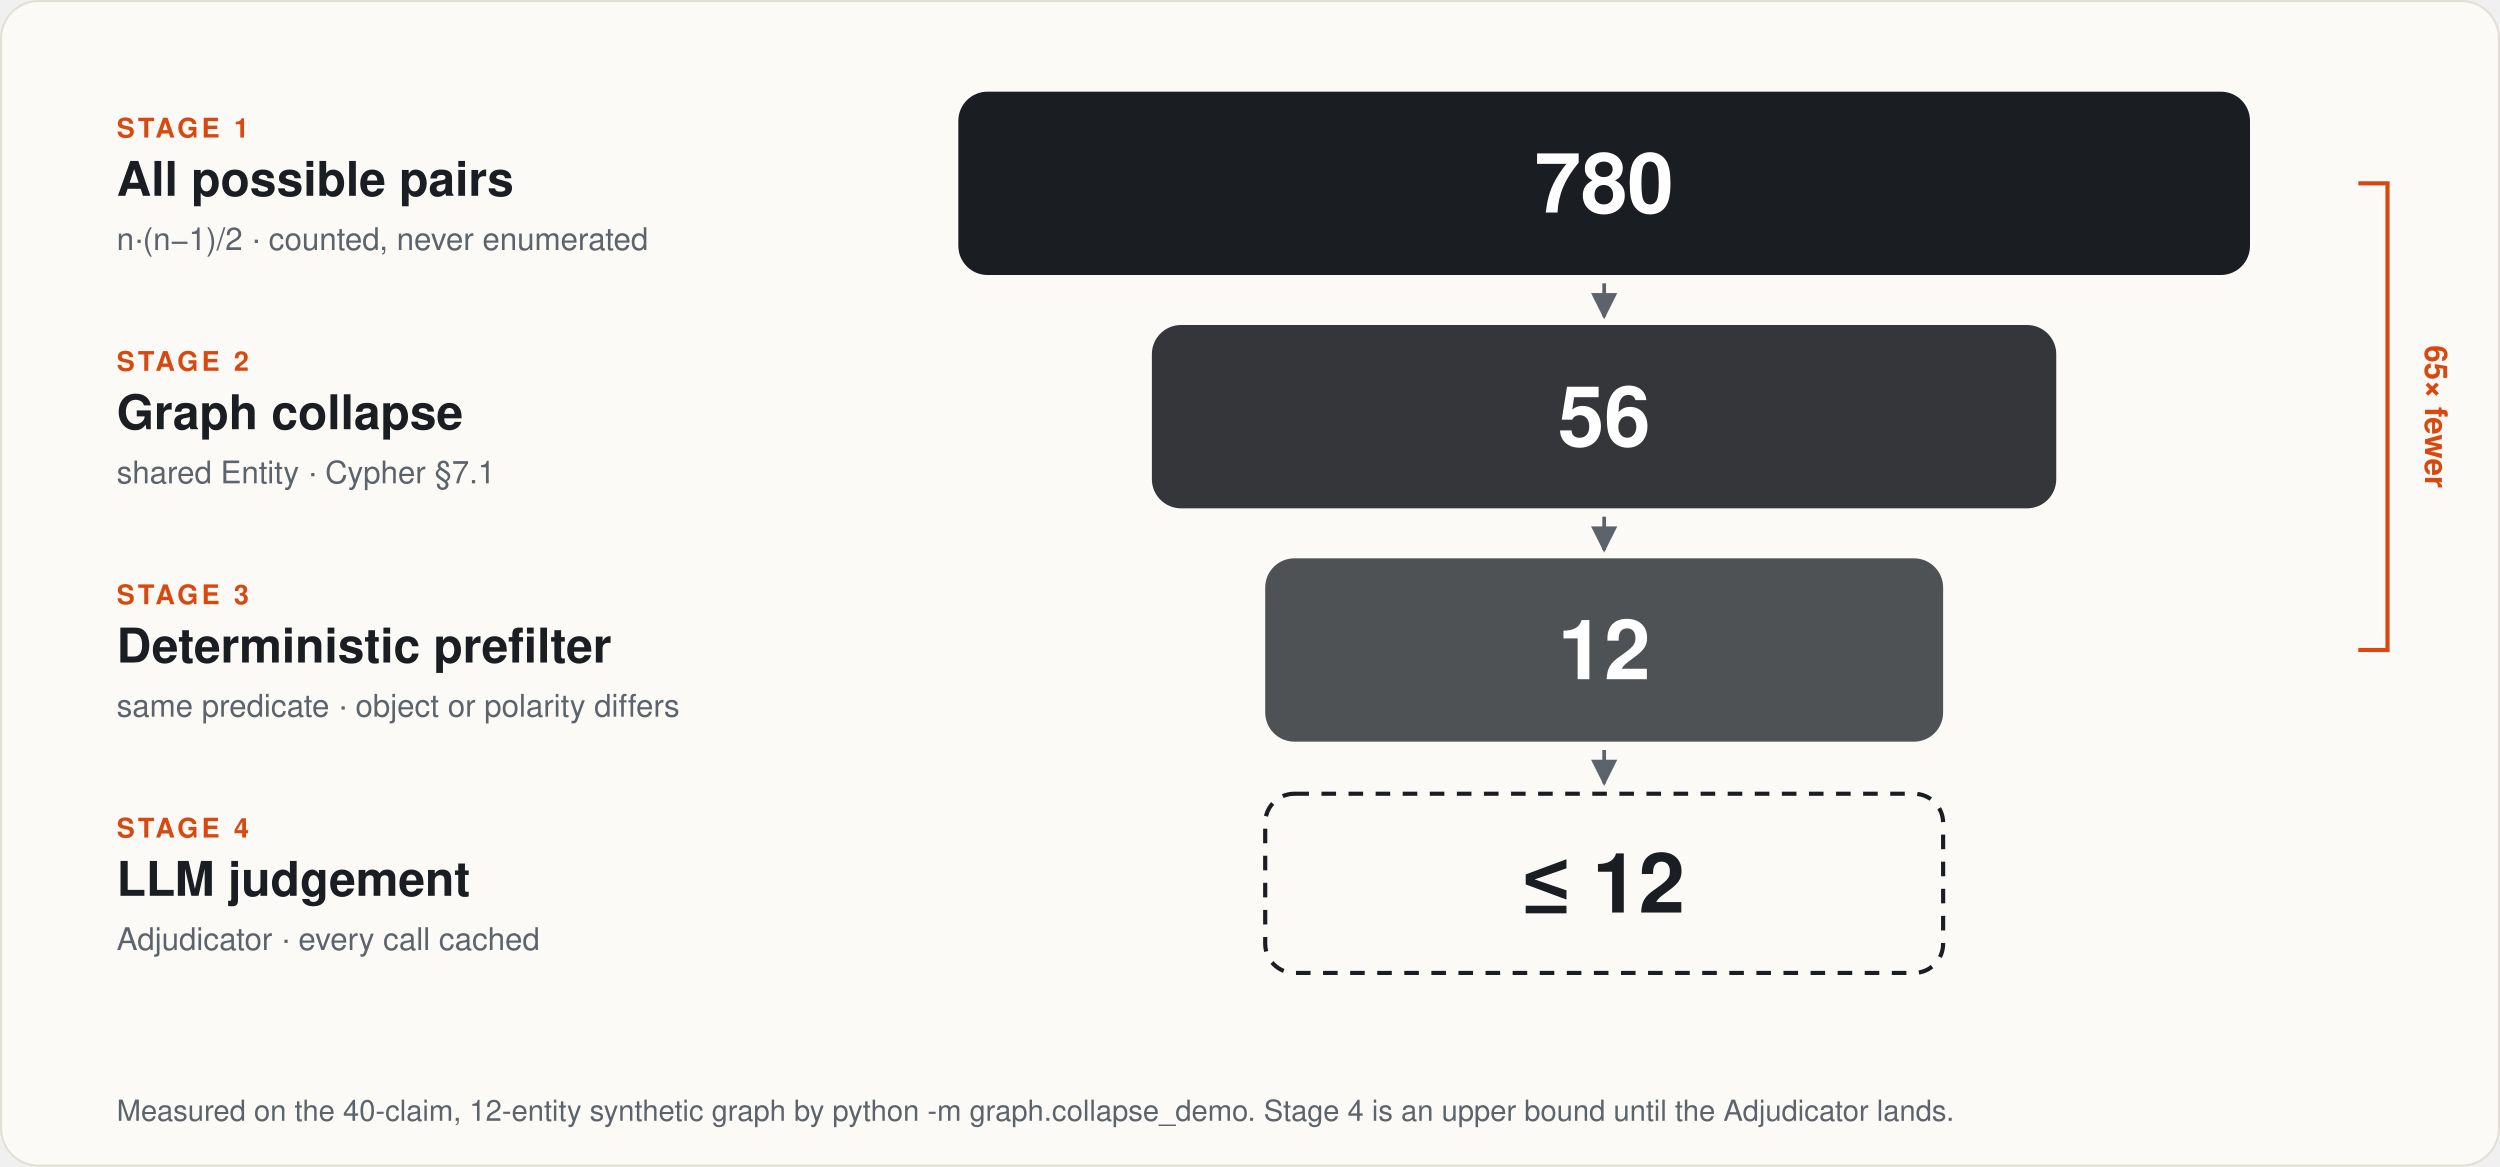
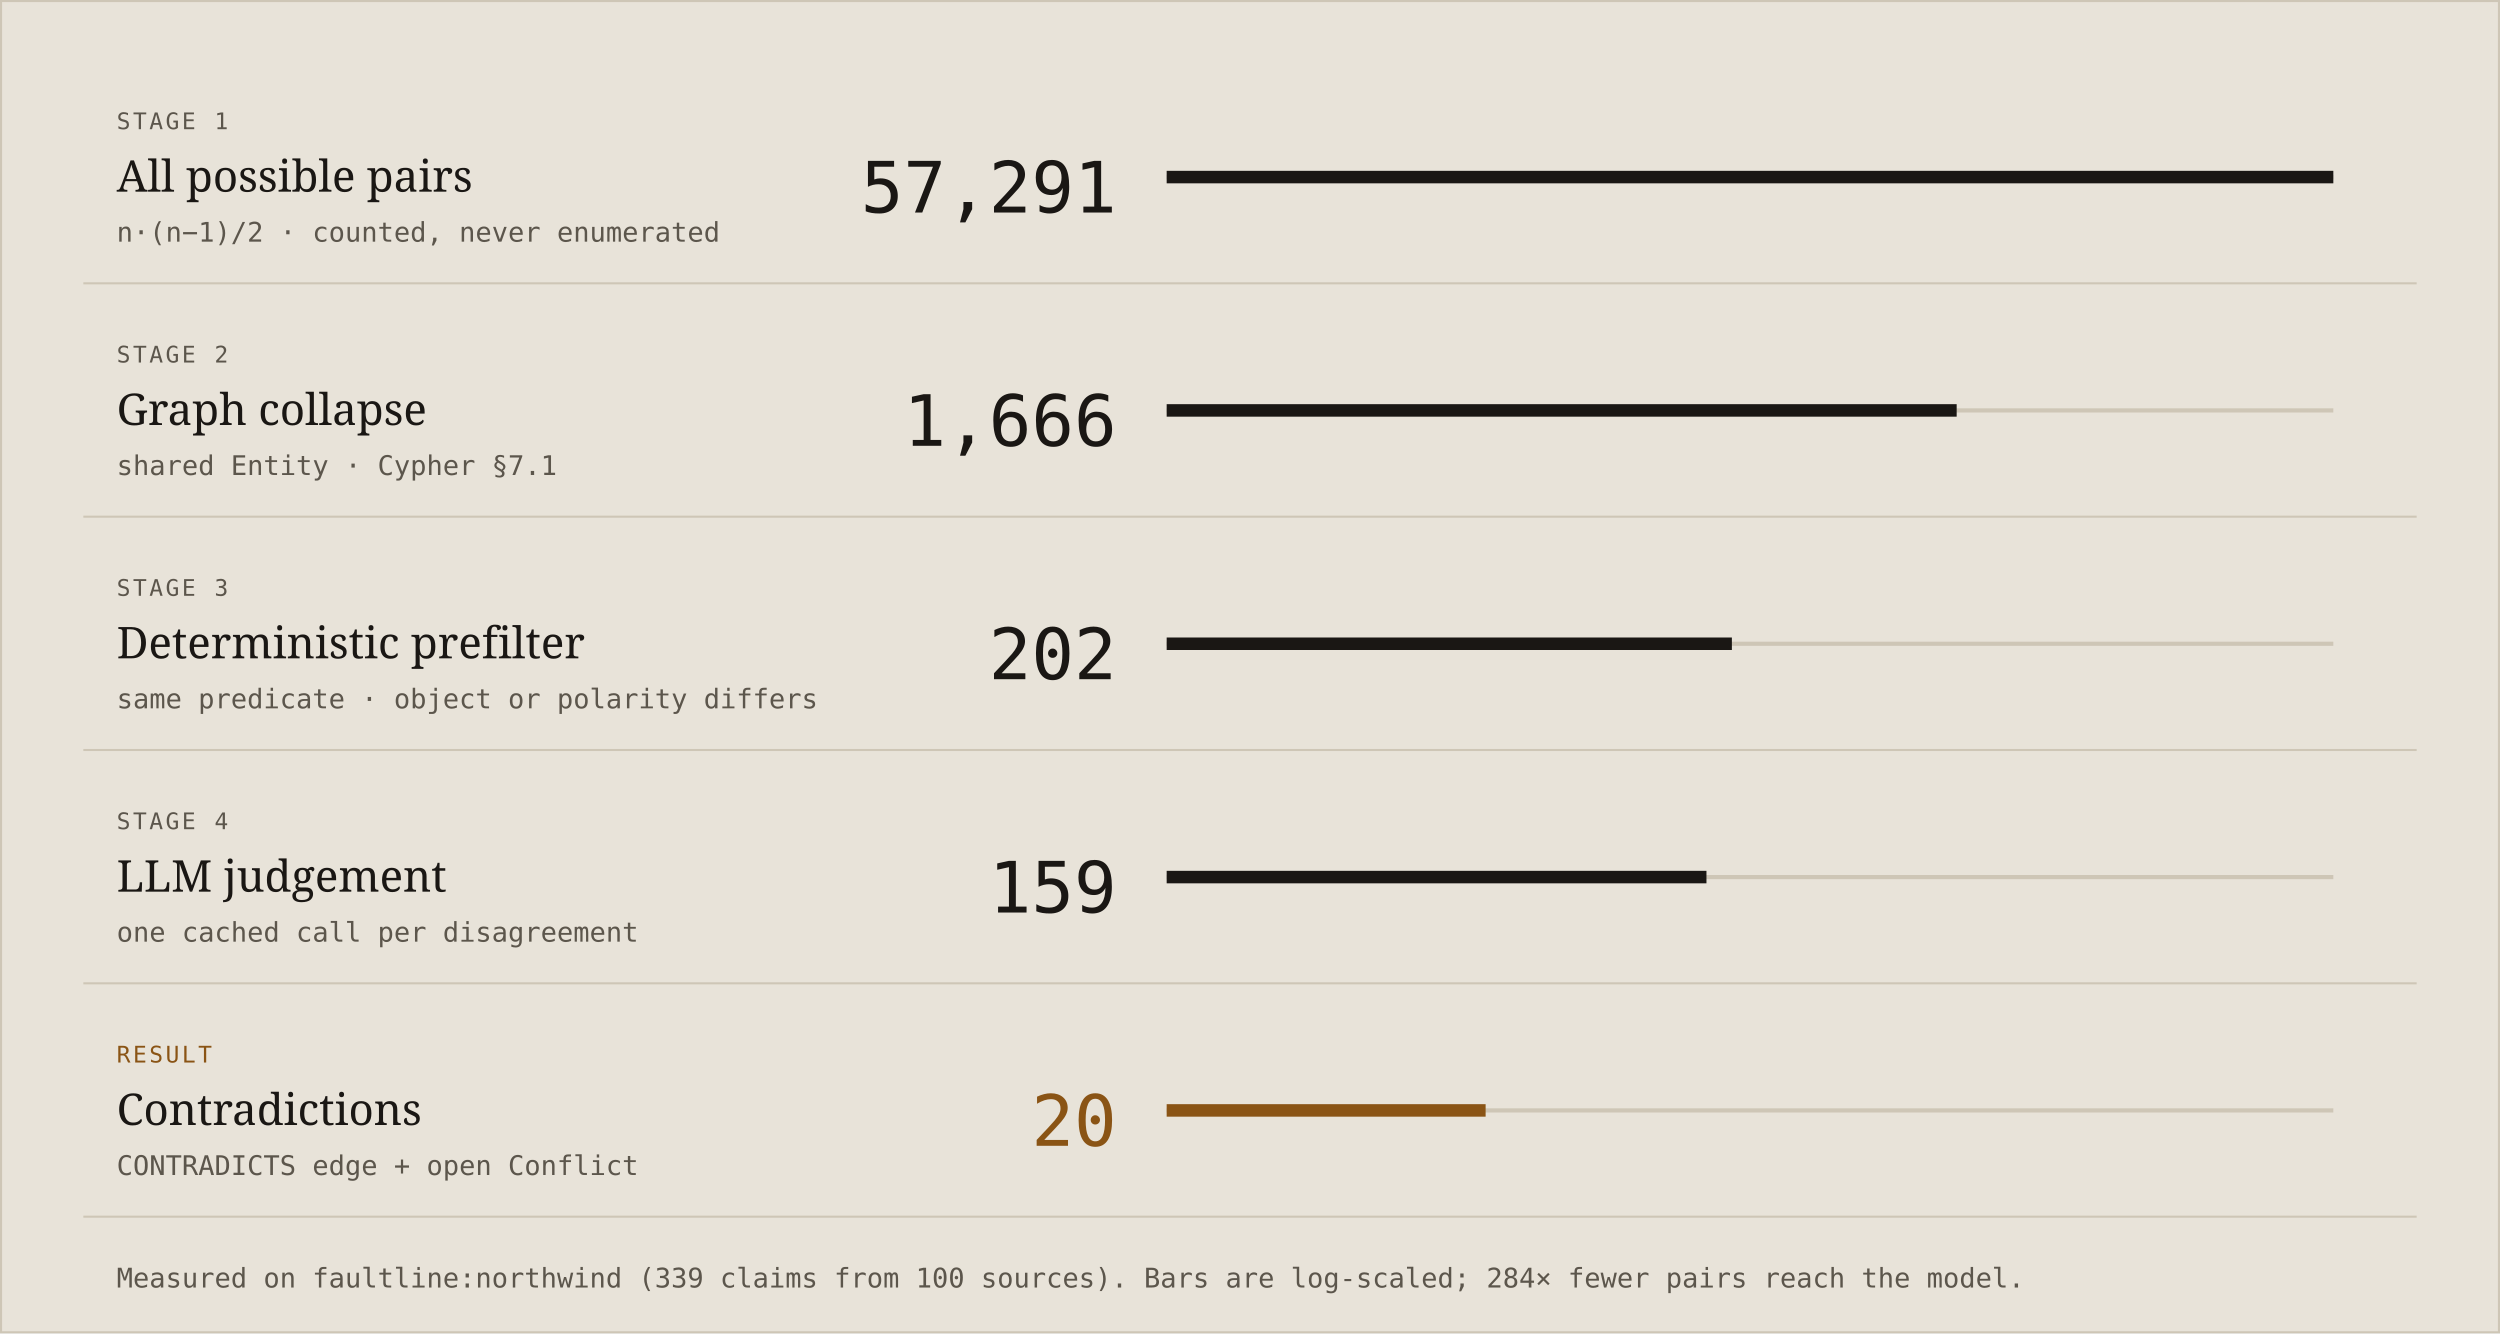
- <svg xmlns="http://www.w3.org/2000/svg" width="1200" height="560" viewBox="0 0 1200 560" role="img" aria-labelledby="t d">
-   <rect x="0.5" y="0.5" width="1199" height="559" rx="18" fill="#FBFAF7" stroke="#E3DFD6" />
-   <defs>
-     <marker id="ar-muted" viewBox="0 0 10 10" refX="9" refY="5" markerWidth="7" markerHeight="7" orient="auto-start-reverse">
-       <path d="M0 0L10 5L0 10z" fill="#5C636B" />
-     </marker>
-   </defs>
-   <text x="56.0" y="66.0" font-family="-apple-system, BlinkMacSystemFont, 'Segoe UI', Helvetica, Arial, sans-serif" font-size="13" font-weight="700" fill="#D9480F" text-anchor="start" letter-spacing="1.6">STAGE 1</text>
-   <text x="56.0" y="94.0" font-family="-apple-system, BlinkMacSystemFont, 'Segoe UI', Helvetica, Arial, sans-serif" font-size="23" font-weight="650" fill="#1A1D21" text-anchor="start">All possible pairs</text>
-   <text x="56.0" y="120.0" font-family="-apple-system, BlinkMacSystemFont, 'Segoe UI', Helvetica, Arial, sans-serif" font-size="15" font-weight="400" fill="#5C636B" text-anchor="start">n·(n−1)/2 · counted, never enumerated</text>
-   <rect x="460.0" y="44" width="620.0" height="88" rx="14" fill="#1A1D21" fill-opacity="1.00" />
-   <text x="770.0" y="102.0" font-family="-apple-system, BlinkMacSystemFont, 'Segoe UI', Helvetica, Arial, sans-serif" font-size="40" font-weight="750" fill="#FFFFFF" text-anchor="middle">780</text>
-   <line x1="770.0" y1="136.0" x2="770.0" y2="152.0" stroke="#5C636B" stroke-width="1.8" marker-end="url(#ar-muted)" />
-   <text x="56.0" y="178.0" font-family="-apple-system, BlinkMacSystemFont, 'Segoe UI', Helvetica, Arial, sans-serif" font-size="13" font-weight="700" fill="#D9480F" text-anchor="start" letter-spacing="1.6">STAGE 2</text>
-   <text x="56.0" y="206.0" font-family="-apple-system, BlinkMacSystemFont, 'Segoe UI', Helvetica, Arial, sans-serif" font-size="23" font-weight="650" fill="#1A1D21" text-anchor="start">Graph collapse</text>
-   <text x="56.0" y="232.0" font-family="-apple-system, BlinkMacSystemFont, 'Segoe UI', Helvetica, Arial, sans-serif" font-size="15" font-weight="400" fill="#5C636B" text-anchor="start">shared Entity · Cypher §7.1</text>
-   <rect x="552.9" y="156" width="434.1" height="88" rx="14" fill="#1A1D21" fill-opacity="0.88" />
-   <text x="770.0" y="214.0" font-family="-apple-system, BlinkMacSystemFont, 'Segoe UI', Helvetica, Arial, sans-serif" font-size="40" font-weight="750" fill="#FFFFFF" text-anchor="middle">56</text>
-   <line x1="770.0" y1="248.0" x2="770.0" y2="264.0" stroke="#5C636B" stroke-width="1.8" marker-end="url(#ar-muted)" />
-   <text x="56.0" y="290.0" font-family="-apple-system, BlinkMacSystemFont, 'Segoe UI', Helvetica, Arial, sans-serif" font-size="13" font-weight="700" fill="#D9480F" text-anchor="start" letter-spacing="1.6">STAGE 3</text>
-   <text x="56.0" y="318.0" font-family="-apple-system, BlinkMacSystemFont, 'Segoe UI', Helvetica, Arial, sans-serif" font-size="23" font-weight="650" fill="#1A1D21" text-anchor="start">Deterministic prefilter</text>
-   <text x="56.0" y="344.0" font-family="-apple-system, BlinkMacSystemFont, 'Segoe UI', Helvetica, Arial, sans-serif" font-size="15" font-weight="400" fill="#5C636B" text-anchor="start">same predicate · object or polarity differs</text>
-   <rect x="607.3" y="268" width="325.4" height="88" rx="14" fill="#1A1D21" fill-opacity="0.76" />
-   <text x="770.0" y="326.0" font-family="-apple-system, BlinkMacSystemFont, 'Segoe UI', Helvetica, Arial, sans-serif" font-size="40" font-weight="750" fill="#FFFFFF" text-anchor="middle">12</text>
-   <line x1="770.0" y1="360.0" x2="770.0" y2="376.0" stroke="#5C636B" stroke-width="1.8" marker-end="url(#ar-muted)" />
-   <text x="56.0" y="402.0" font-family="-apple-system, BlinkMacSystemFont, 'Segoe UI', Helvetica, Arial, sans-serif" font-size="13" font-weight="700" fill="#D9480F" text-anchor="start" letter-spacing="1.6">STAGE 4</text>
-   <text x="56.0" y="430.0" font-family="-apple-system, BlinkMacSystemFont, 'Segoe UI', Helvetica, Arial, sans-serif" font-size="23" font-weight="650" fill="#1A1D21" text-anchor="start">LLM judgement</text>
-   <text x="56.0" y="456.0" font-family="-apple-system, BlinkMacSystemFont, 'Segoe UI', Helvetica, Arial, sans-serif" font-size="15" font-weight="400" fill="#5C636B" text-anchor="start">Adjudicator · every call cached</text>
-   <rect x="607.3" y="381" width="325.4" height="86" rx="14" fill="none" stroke="#1A1D21" stroke-width="2" stroke-dasharray="7 6" />
-   <text x="770.0" y="438.0" font-family="-apple-system, BlinkMacSystemFont, 'Segoe UI', Helvetica, Arial, sans-serif" font-size="40" font-weight="750" fill="#1A1D21" text-anchor="middle">≤ 12</text>
-   <path d="M1132 88 H1146 V312 H1132" fill="none" stroke="#D9480F" stroke-width="2" />
-   <g transform="translate(1164 200) rotate(90)">
-     <text x="0.0" y="0.0" font-family="-apple-system, BlinkMacSystemFont, 'Segoe UI', Helvetica, Arial, sans-serif" font-size="15" font-weight="700" fill="#D9480F" text-anchor="middle">65× fewer</text>
-   </g>
-   <text x="56.0" y="538.0" font-family="-apple-system, BlinkMacSystemFont, 'Segoe UI', Helvetica, Arial, sans-serif" font-size="14" font-weight="400" fill="#5C636B" text-anchor="start">Measured on the 40-claim, 12-entity synthetic graph by python -m graph.collapse_demo. Stage 4 is an upper bound until the Adjudicator lands.</text>
+ <svg xmlns="http://www.w3.org/2000/svg" width="1200" height="640" viewBox="0 0 1200 640" role="img" aria-labelledby="t d">
+   <rect x="0.5" y="0.5" width="1199" height="639" fill="#E8E3D9" stroke="#CEC6B6" />
+   <line x1="40" y1="136" x2="1160" y2="136" stroke="#CEC6B6" />
+   <text x="56.0" y="62.0" font-family="'JetBrains Mono', ui-monospace, SFMono-Regular, Menlo, Consolas, monospace" font-size="11" font-weight="400" fill="#5C564C" text-anchor="start" letter-spacing="1.2">STAGE 1</text>
+   <text x="56.0" y="92.0" font-family="Spectral, 'Iowan Old Style', Georgia, serif" font-size="21" font-weight="500" fill="#1A1714" text-anchor="start">All possible pairs</text>
+   <text x="56.0" y="116.0" font-family="'JetBrains Mono', ui-monospace, SFMono-Regular, Menlo, Consolas, monospace" font-size="13" font-weight="400" fill="#5C564C" text-anchor="start">n·(n−1)/2 · counted, never enumerated</text>
+   <text x="536.0" y="102.0" font-family="'JetBrains Mono', ui-monospace, SFMono-Regular, Menlo, Consolas, monospace" font-size="34" font-weight="400" fill="#1A1714" text-anchor="end">57,291</text>
+   <rect x="560" y="84" width="560" height="2" fill="#CEC6B6" />
+   <rect x="560" y="82" width="560.0" height="6" fill="#1A1714" />
+   <line x1="40" y1="248" x2="1160" y2="248" stroke="#CEC6B6" />
+   <text x="56.0" y="174.0" font-family="'JetBrains Mono', ui-monospace, SFMono-Regular, Menlo, Consolas, monospace" font-size="11" font-weight="400" fill="#5C564C" text-anchor="start" letter-spacing="1.2">STAGE 2</text>
+   <text x="56.0" y="204.0" font-family="Spectral, 'Iowan Old Style', Georgia, serif" font-size="21" font-weight="500" fill="#1A1714" text-anchor="start">Graph collapse</text>
+   <text x="56.0" y="228.0" font-family="'JetBrains Mono', ui-monospace, SFMono-Regular, Menlo, Consolas, monospace" font-size="13" font-weight="400" fill="#5C564C" text-anchor="start">shared Entity · Cypher §7.1</text>
+   <text x="536.0" y="214.0" font-family="'JetBrains Mono', ui-monospace, SFMono-Regular, Menlo, Consolas, monospace" font-size="34" font-weight="400" fill="#1A1714" text-anchor="end">1,666</text>
+   <rect x="560" y="196" width="560" height="2" fill="#CEC6B6" />
+   <rect x="560" y="194" width="379.2" height="6" fill="#1A1714" />
+   <line x1="40" y1="360" x2="1160" y2="360" stroke="#CEC6B6" />
+   <text x="56.0" y="286.0" font-family="'JetBrains Mono', ui-monospace, SFMono-Regular, Menlo, Consolas, monospace" font-size="11" font-weight="400" fill="#5C564C" text-anchor="start" letter-spacing="1.2">STAGE 3</text>
+   <text x="56.0" y="316.0" font-family="Spectral, 'Iowan Old Style', Georgia, serif" font-size="21" font-weight="500" fill="#1A1714" text-anchor="start">Deterministic prefilter</text>
+   <text x="56.0" y="340.0" font-family="'JetBrains Mono', ui-monospace, SFMono-Regular, Menlo, Consolas, monospace" font-size="13" font-weight="400" fill="#5C564C" text-anchor="start">same predicate · object or polarity differs</text>
+   <text x="536.0" y="326.0" font-family="'JetBrains Mono', ui-monospace, SFMono-Regular, Menlo, Consolas, monospace" font-size="34" font-weight="400" fill="#1A1714" text-anchor="end">202</text>
+   <rect x="560" y="308" width="560" height="2" fill="#CEC6B6" />
+   <rect x="560" y="306" width="271.3" height="6" fill="#1A1714" />
+   <line x1="40" y1="472" x2="1160" y2="472" stroke="#CEC6B6" />
+   <text x="56.0" y="398.0" font-family="'JetBrains Mono', ui-monospace, SFMono-Regular, Menlo, Consolas, monospace" font-size="11" font-weight="400" fill="#5C564C" text-anchor="start" letter-spacing="1.2">STAGE 4</text>
+   <text x="56.0" y="428.0" font-family="Spectral, 'Iowan Old Style', Georgia, serif" font-size="21" font-weight="500" fill="#1A1714" text-anchor="start">LLM judgement</text>
+   <text x="56.0" y="452.0" font-family="'JetBrains Mono', ui-monospace, SFMono-Regular, Menlo, Consolas, monospace" font-size="13" font-weight="400" fill="#5C564C" text-anchor="start">one cached call per disagreement</text>
+   <text x="536.0" y="438.0" font-family="'JetBrains Mono', ui-monospace, SFMono-Regular, Menlo, Consolas, monospace" font-size="34" font-weight="400" fill="#1A1714" text-anchor="end">159</text>
+   <rect x="560" y="420" width="560" height="2" fill="#CEC6B6" />
+   <rect x="560" y="418" width="259.1" height="6" fill="#1A1714" />
+   <line x1="40" y1="584" x2="1160" y2="584" stroke="#CEC6B6" />
+   <text x="56.0" y="510.0" font-family="'JetBrains Mono', ui-monospace, SFMono-Regular, Menlo, Consolas, monospace" font-size="11" font-weight="400" fill="#8A5415" text-anchor="start" letter-spacing="1.2">RESULT</text>
+   <text x="56.0" y="540.0" font-family="Spectral, 'Iowan Old Style', Georgia, serif" font-size="21" font-weight="500" fill="#1A1714" text-anchor="start">Contradictions</text>
+   <text x="56.0" y="564.0" font-family="'JetBrains Mono', ui-monospace, SFMono-Regular, Menlo, Consolas, monospace" font-size="13" font-weight="400" fill="#5C564C" text-anchor="start">CONTRADICTS edge + open Conflict</text>
+   <text x="536.0" y="550.0" font-family="'JetBrains Mono', ui-monospace, SFMono-Regular, Menlo, Consolas, monospace" font-size="34" font-weight="400" fill="#8A5415" text-anchor="end">20</text>
+   <rect x="560" y="532" width="560" height="2" fill="#CEC6B6" />
+   <rect x="560" y="530" width="153.1" height="6" fill="#8A5415" />
+   <text x="56.0" y="618.0" font-family="'JetBrains Mono', ui-monospace, SFMono-Regular, Menlo, Consolas, monospace" font-size="13" font-weight="400" fill="#5C564C" text-anchor="start">Measured on faultline:northwind (339 claims from 100 sources). Bars are log-scaled; 284× fewer pairs reach the model.</text>
</svg>
